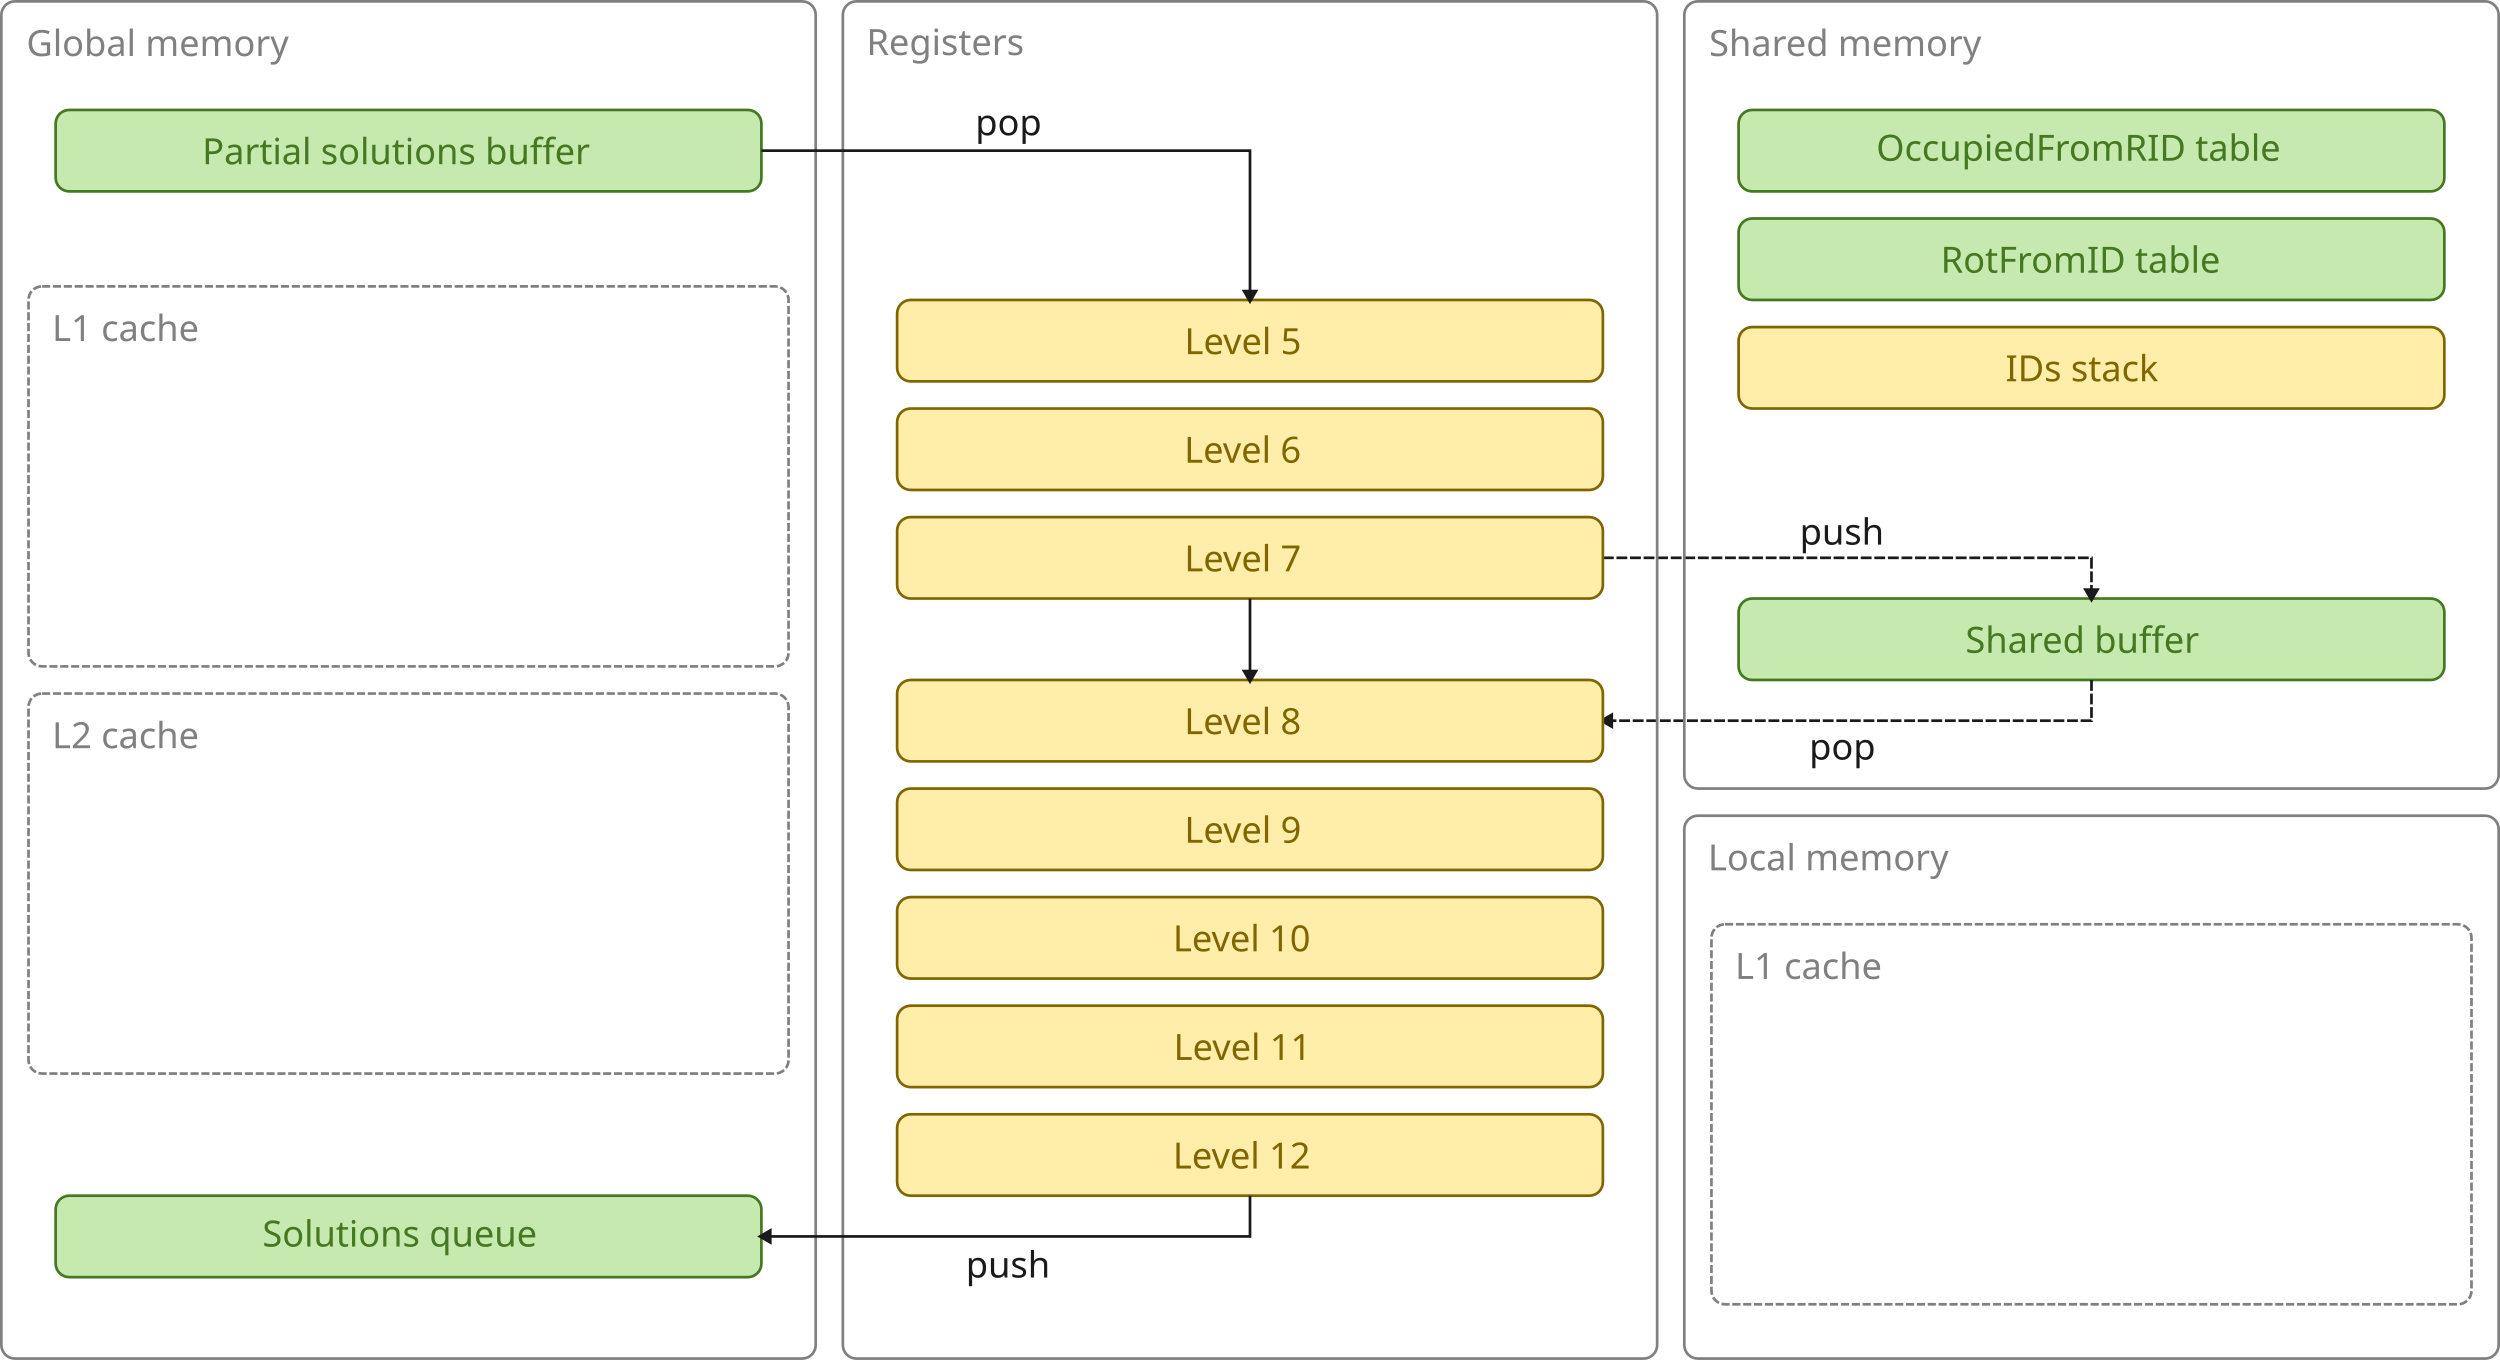
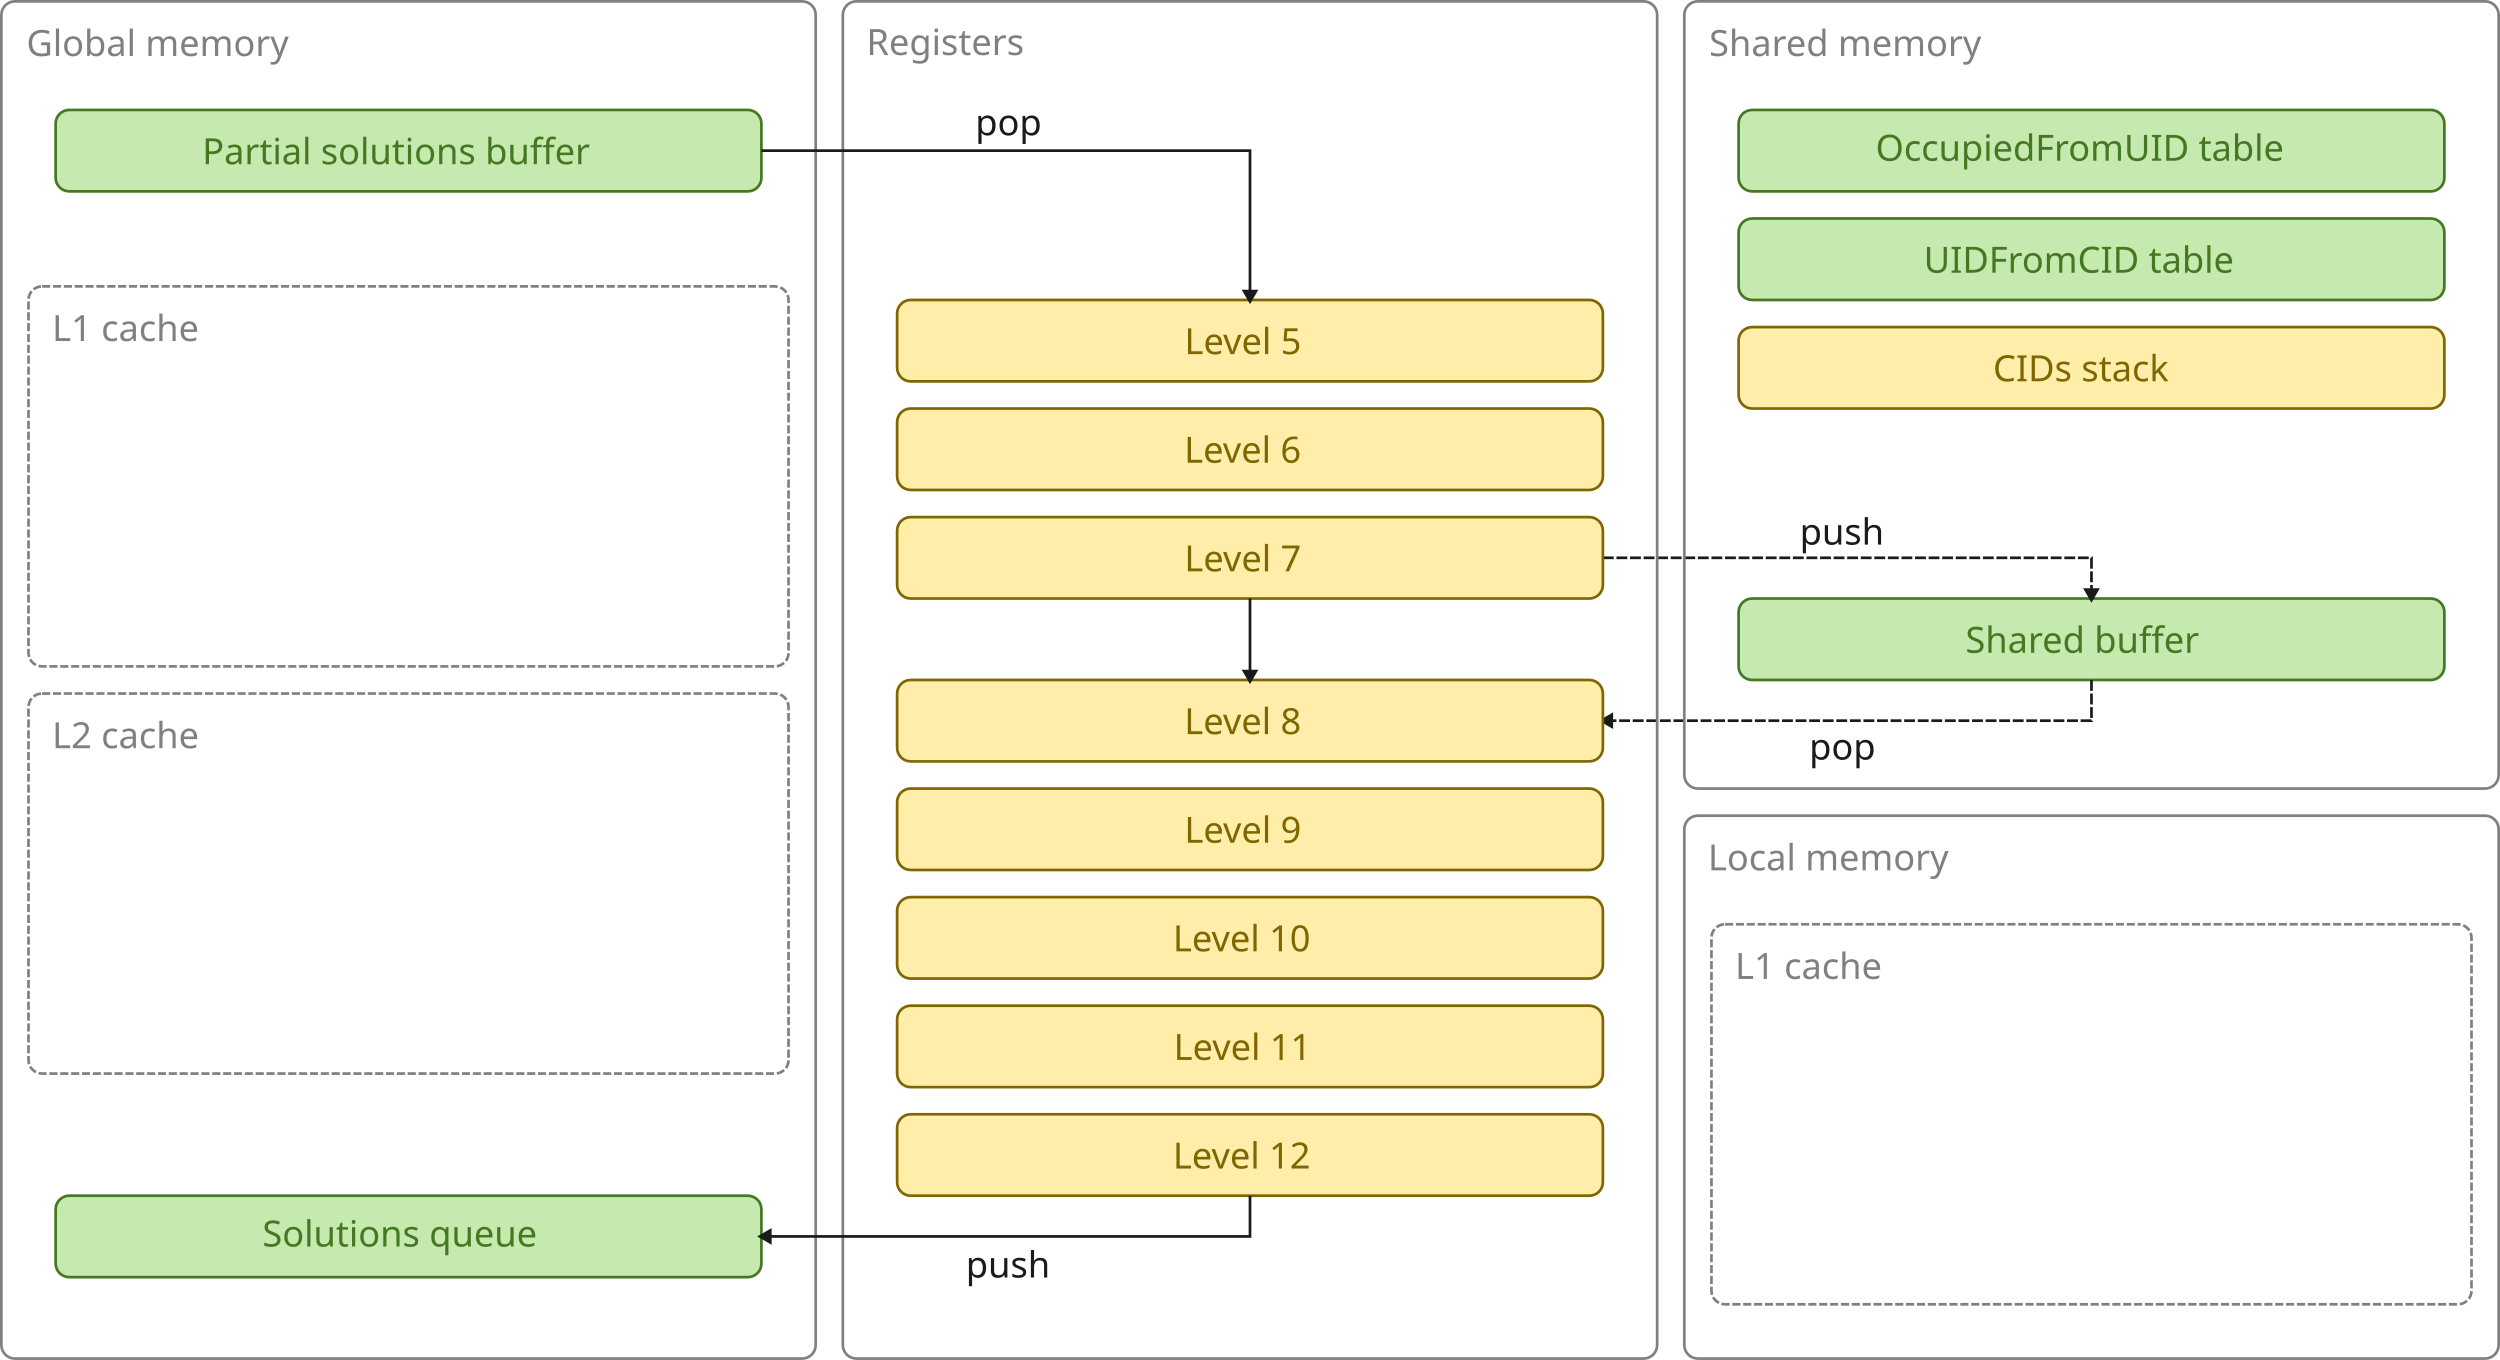
<svg xmlns="http://www.w3.org/2000/svg" width="921" height="501" viewBox="0 0 921 501" version="1.1" id="svg1">
  <defs id="defs1">
    <marker style="overflow:visible" id="marker34" refX="0" refY="0" orient="auto-start-reverse" markerWidth="1" markerHeight="1" viewBox="0 0 1 1" preserveAspectRatio="xMidYMid" markerUnits="userSpaceOnUse">
      <path transform="scale(0.5)" style="fill:context-stroke;fill-rule:evenodd;stroke:context-stroke;stroke-width:1pt" d="M 5.77,0 -2.88,5 V -5 Z" id="path34" />
    </marker>
    <marker style="overflow:visible" id="marker32" refX="0" refY="0" orient="auto-start-reverse" markerWidth="1" markerHeight="1" viewBox="0 0 1 1" preserveAspectRatio="xMidYMid" markerUnits="userSpaceOnUse">
      <path transform="scale(0.5)" style="fill:context-stroke;fill-rule:evenodd;stroke:context-stroke;stroke-width:1pt" d="M 5.77,0 -2.88,5 V -5 Z" id="path32" />
    </marker>
    <linearGradient id="swatch6">
      <stop style="stop-color:#000000;stop-opacity:1;" offset="0" id="stop7" />
    </linearGradient>
    <linearGradient id="swatch2">
      <stop style="stop-color:#000000;stop-opacity:1;" offset="0" id="stop2" />
    </linearGradient>
    <marker style="overflow:visible" id="marker38" refX="0" refY="0" orient="auto-start-reverse" markerWidth="1" markerHeight="1" viewBox="0 0 1 1" preserveAspectRatio="xMidYMid" markerUnits="userSpaceOnUse">
      <path transform="scale(0.5)" style="fill:context-stroke;fill-rule:evenodd;stroke:context-stroke;stroke-width:1pt" d="M 5.77,0 -2.88,5 V -5 Z" id="path38" />
    </marker>
    <marker style="overflow:visible" id="Triangle" refX="0" refY="0" orient="auto-start-reverse" markerWidth="1" markerHeight="1" viewBox="0 0 1 1" preserveAspectRatio="xMidYMid" markerUnits="userSpaceOnUse">
      <path transform="scale(0.5)" style="fill:context-stroke;fill-rule:evenodd;stroke:context-stroke;stroke-width:1pt" d="M 5.77,0 -2.88,5 V -5 Z" id="path135" />
    </marker>
    <marker style="overflow:visible" id="marker36" refX="0" refY="0" orient="auto-start-reverse" markerWidth="1" markerHeight="1" viewBox="0 0 1 1" preserveAspectRatio="xMidYMid" markerUnits="userSpaceOnUse">
      <path transform="scale(0.5)" style="fill:context-stroke;fill-rule:evenodd;stroke:context-stroke;stroke-width:1pt" d="M 5.77,0 -2.88,5 V -5 Z" id="path36" />
    </marker>
  </defs>
  <g id="layer1" transform="translate(-199.5,-199.5)">
    <rect style="fill:#c6e9af;fill-opacity:1;stroke:#447821;stroke-width:1;stroke-dasharray:none;stroke-dashoffset:0;stroke-opacity:1" id="rect_buffer" width="260" height="30" x="840" y="420" rx="5" ry="5" />
    <text xml:space="preserve" style="font-style:normal;font-variant:normal;font-weight:normal;font-stretch:normal;font-size:13.333px;font-family:sans-serif;-inkscape-font-specification:'sans-serif, Normal';font-variant-ligatures:normal;font-variant-caps:normal;font-variant-numeric:normal;font-variant-east-asian:normal;writing-mode:lr-tb;direction:ltr;white-space:pre-wrap;fill:#447821;fill-opacity:1;stroke:none;stroke-width:1;stroke-dasharray:3, 1;stroke-dashoffset:0;stroke-opacity:1" x="923.568" y="439.997" id="text_buffer">
      <tspan id="tspan18" x="923.568" y="439.997">Shared buffer</tspan>
    </text>
    <path style="fill:none;fill-opacity:1;stroke:#1a1a1a;stroke-width:1;stroke-dasharray:4, 1;stroke-dashoffset:0;stroke-opacity:1;marker-end:url(#marker32)" d="m 790,405 h 180 v 13" id="path_pushbuffer" />
    <path style="fill:none;fill-opacity:1;stroke:#1a1a1a;stroke-width:1;stroke-dasharray:4, 1;stroke-dashoffset:0;stroke-opacity:1;marker-end:url(#marker34)" d="m 970,450 v 15 H 792" id="path_popbuffer" />
    <text xml:space="preserve" style="font-style:normal;font-variant:normal;font-weight:normal;font-stretch:normal;font-size:13.333px;font-family:sans-serif;-inkscape-font-specification:'sans-serif, Normal';font-variant-ligatures:normal;font-variant-caps:normal;font-variant-numeric:normal;font-variant-east-asian:normal;writing-mode:lr-tb;direction:ltr;fill:#1a1a1a;fill-opacity:1;stroke:none;stroke-width:1;stroke-dasharray:none;stroke-dashoffset:0;stroke-opacity:1" x="865.996" y="479.318" id="text_popbuffer">
      <tspan id="tspan38-0" x="865.996" y="479.318">pop</tspan>
    </text>
    <text xml:space="preserve" style="font-style:normal;font-variant:normal;font-weight:normal;font-stretch:normal;font-size:13.333px;font-family:sans-serif;-inkscape-font-specification:'sans-serif, Normal';font-variant-ligatures:normal;font-variant-caps:normal;font-variant-numeric:normal;font-variant-east-asian:normal;writing-mode:lr-tb;direction:ltr;fill:#1a1a1a;fill-opacity:1;stroke:none;stroke-width:1;stroke-dasharray:none;stroke-dashoffset:0;stroke-opacity:1" x="862.51" y="400.13" id="text_pushbuffer">
      <tspan id="tspan39" x="862.51" y="400.13">push</tspan>
    </text>
    <rect style="fill:#ffeeaa;fill-opacity:1;stroke:#806600;stroke-width:1;stroke-dasharray:none;stroke-dashoffset:0;stroke-opacity:1" id="rect_level5" width="260" height="30" x="530" y="310" rx="5" ry="5" />
    <text xml:space="preserve" style="font-style:normal;font-variant:normal;font-weight:normal;font-stretch:normal;font-size:13.333px;font-family:sans-serif;-inkscape-font-specification:'sans-serif, Normal';font-variant-ligatures:normal;font-variant-caps:normal;font-variant-numeric:normal;font-variant-east-asian:normal;writing-mode:lr-tb;direction:ltr;white-space:pre-wrap;fill:#806600;fill-opacity:1;stroke:none;stroke-width:1;stroke-dasharray:3, 1;stroke-dashoffset:0;stroke-opacity:1" x="635.869" y="329.964" id="text_level5">
      <tspan id="tspan19" x="635.869" y="329.964">Level 5</tspan>
    </text>
    <rect style="fill:#ffeeaa;fill-opacity:1;stroke:#806600;stroke-width:1;stroke-dasharray:none;stroke-dashoffset:0;stroke-opacity:1" id="rect_level6" width="260" height="30" x="530" y="350" rx="5" ry="5" />
    <text xml:space="preserve" style="font-style:normal;font-variant:normal;font-weight:normal;font-stretch:normal;font-size:13.333px;font-family:sans-serif;-inkscape-font-specification:'sans-serif, Normal';font-variant-ligatures:normal;font-variant-caps:normal;font-variant-numeric:normal;font-variant-east-asian:normal;writing-mode:lr-tb;direction:ltr;white-space:pre-wrap;fill:#806600;fill-opacity:1;stroke:none;stroke-width:1;stroke-dasharray:3, 1;stroke-dashoffset:0;stroke-opacity:1" x="635.759" y="369.964" id="text_level6">
      <tspan id="tspan20" x="635.759" y="369.964">Level 6</tspan>
    </text>
    <rect style="fill:#ffeeaa;fill-opacity:1;stroke:#806600;stroke-width:1;stroke-dasharray:none;stroke-dashoffset:0;stroke-opacity:1" id="rect_level7" width="260" height="30" x="530" y="390" rx="5" ry="5" />
    <text xml:space="preserve" style="font-style:normal;font-variant:normal;font-weight:normal;font-stretch:normal;font-size:13.333px;font-family:sans-serif;-inkscape-font-specification:'sans-serif, Normal';font-variant-ligatures:normal;font-variant-caps:normal;font-variant-numeric:normal;font-variant-east-asian:normal;writing-mode:lr-tb;direction:ltr;white-space:pre-wrap;fill:#806600;fill-opacity:1;stroke:none;stroke-width:1;stroke-dasharray:3, 1;stroke-dashoffset:0;stroke-opacity:1" x="635.817" y="409.98" id="text_level7">
      <tspan id="tspan21" x="635.817" y="409.98">Level 7</tspan>
    </text>
    <rect style="fill:#ffeeaa;fill-opacity:1;stroke:#806600;stroke-width:1;stroke-dasharray:none;stroke-dashoffset:0;stroke-opacity:1" id="rect_level8" width="260" height="30" x="530" y="450" rx="5" ry="5" />
    <text xml:space="preserve" style="font-style:normal;font-variant:normal;font-weight:normal;font-stretch:normal;font-size:13.333px;font-family:sans-serif;-inkscape-font-specification:'sans-serif, Normal';font-variant-ligatures:normal;font-variant-caps:normal;font-variant-numeric:normal;font-variant-east-asian:normal;writing-mode:lr-tb;direction:ltr;white-space:pre-wrap;fill:#806600;fill-opacity:1;stroke:none;stroke-width:1;stroke-dasharray:3, 1;stroke-dashoffset:0;stroke-opacity:1" x="635.794" y="469.954" id="text_level8">
      <tspan id="tspan22" x="635.794" y="469.954">Level 8</tspan>
    </text>
    <rect style="fill:#ffeeaa;fill-opacity:1;stroke:#806600;stroke-width:1;stroke-dasharray:none;stroke-dashoffset:0;stroke-opacity:1" id="rect_level9" width="260" height="30" x="530" y="490" rx="5" ry="5" />
    <text xml:space="preserve" style="font-style:normal;font-variant:normal;font-weight:normal;font-stretch:normal;font-size:13.333px;font-family:sans-serif;-inkscape-font-specification:'sans-serif, Normal';font-variant-ligatures:normal;font-variant-caps:normal;font-variant-numeric:normal;font-variant-east-asian:normal;writing-mode:lr-tb;direction:ltr;white-space:pre-wrap;fill:#806600;fill-opacity:1;stroke:none;stroke-width:1;stroke-dasharray:3, 1;stroke-dashoffset:0;stroke-opacity:1" x="635.837" y="509.971" id="text_level9">
      <tspan id="tspan23" x="635.837" y="509.971">Level 9</tspan>
    </text>
    <rect style="fill:#ffeeaa;fill-opacity:1;stroke:#806600;stroke-width:1;stroke-dasharray:none;stroke-dashoffset:0;stroke-opacity:1" id="rect_level10" width="260" height="30" x="530" y="530" rx="5" ry="5" />
    <rect style="fill:#ffeeaa;fill-opacity:1;stroke:#806600;stroke-width:1;stroke-dasharray:none;stroke-dashoffset:0;stroke-opacity:1" id="rect_level11" width="260" height="30" x="530" y="570" rx="5" ry="5" />
    <rect style="fill:#ffeeaa;fill-opacity:1;stroke:#806600;stroke-width:1;stroke-dasharray:none;stroke-dashoffset:0;stroke-opacity:1" id="rect_level12" width="260" height="30" x="530" y="610" rx="5" ry="5" />
    <text xml:space="preserve" style="font-style:normal;font-variant:normal;font-weight:normal;font-stretch:normal;font-size:13.333px;font-family:sans-serif;-inkscape-font-specification:'sans-serif, Normal';font-variant-ligatures:normal;font-variant-caps:normal;font-variant-numeric:normal;font-variant-east-asian:normal;writing-mode:lr-tb;direction:ltr;white-space:pre-wrap;fill:#806600;fill-opacity:1;stroke:none;stroke-width:1;stroke-dasharray:3, 1;stroke-dashoffset:0;stroke-opacity:1" x="631.592" y="629.98" id="text_level12">
      <tspan id="tspan26" x="631.592" y="629.98">Level 12</tspan>
    </text>
    <text xml:space="preserve" style="font-style:normal;font-variant:normal;font-weight:normal;font-stretch:normal;font-size:13.333px;font-family:sans-serif;-inkscape-font-specification:'sans-serif, Normal';font-variant-ligatures:normal;font-variant-caps:normal;font-variant-numeric:normal;font-variant-east-asian:normal;writing-mode:lr-tb;direction:ltr;white-space:pre-wrap;fill:#806600;fill-opacity:1;stroke:none;stroke-width:1;stroke-dasharray:3, 1;stroke-dashoffset:0;stroke-opacity:1" x="631.598" y="549.964" id="text_level10">
      <tspan id="tspan24" x="631.598" y="549.964">Level 10</tspan>
    </text>
    <text xml:space="preserve" style="font-style:normal;font-variant:normal;font-weight:normal;font-stretch:normal;font-size:13.333px;font-family:sans-serif;-inkscape-font-specification:'sans-serif, Normal';font-variant-ligatures:normal;font-variant-caps:normal;font-variant-numeric:normal;font-variant-east-asian:normal;writing-mode:lr-tb;direction:ltr;white-space:pre-wrap;fill:#806600;fill-opacity:1;stroke:none;stroke-width:1;stroke-dasharray:3, 1;stroke-dashoffset:0;stroke-opacity:1" x="631.869" y="589.98" id="text_level11">
      <tspan id="tspan25" x="631.869" y="589.98">Level 11</tspan>
    </text>
    <path style="fill:none;fill-opacity:1;stroke:#1a1a1a;stroke-width:1;stroke-dasharray:none;stroke-dashoffset:0;stroke-opacity:1;marker-end:url(#marker38)" d="m 660,420 v 28" id="path_direct" />
    <text xml:space="preserve" style="font-style:normal;font-variant:normal;font-weight:normal;font-stretch:normal;font-size:13.333px;font-family:sans-serif;-inkscape-font-specification:'sans-serif, Normal';font-variant-ligatures:normal;font-variant-caps:normal;font-variant-numeric:normal;font-variant-east-asian:normal;writing-mode:lr-tb;direction:ltr;fill:#1a1a1a;fill-opacity:1;stroke:none;stroke-width:1;stroke-dasharray:none;stroke-dashoffset:0;stroke-opacity:1" x="558.796" y="249.318" id="text_poppartials">
      <tspan id="tspan38" x="558.796" y="249.318">pop</tspan>
    </text>
    <text xml:space="preserve" style="font-style:normal;font-variant:normal;font-weight:normal;font-stretch:normal;font-size:13.333px;font-family:sans-serif;-inkscape-font-specification:'sans-serif, Normal';font-variant-ligatures:normal;font-variant-caps:normal;font-variant-numeric:normal;font-variant-east-asian:normal;writing-mode:lr-tb;direction:ltr;fill:#808080;fill-opacity:1;stroke:none;stroke-width:5;stroke-dasharray:none;stroke-opacity:1" x="518.698" y="219.759" id="text_registers">
      <tspan id="tspan3" x="518.698" y="219.759">Registers</tspan>
    </text>
    <text xml:space="preserve" style="font-style:normal;font-variant:normal;font-weight:normal;font-stretch:normal;font-size:13.333px;font-family:sans-serif;-inkscape-font-specification:'sans-serif, Normal';font-variant-ligatures:normal;font-variant-caps:normal;font-variant-numeric:normal;font-variant-east-asian:normal;writing-mode:lr-tb;direction:ltr;fill:#808080;fill-opacity:1;stroke:none;stroke-width:5;stroke-dasharray:none;stroke-opacity:1" x="209.251" y="220.13" id="text_global">
      <tspan id="tspan12" x="209.251" y="220.13">Global memory</tspan>
    </text>
    <rect style="fill:none;fill-opacity:1;stroke:#808080;stroke-width:1;stroke-dasharray:none;stroke-dashoffset:0;stroke-opacity:1" id="rect_global" width="300" height="500" x="200" y="200" rx="5" ry="5" />
    <rect style="fill:none;fill-opacity:1;stroke:#808080;stroke-width:1;stroke-dasharray:none;stroke-dashoffset:0;stroke-opacity:1" id="rect_registers" width="300" height="500" x="510" y="200" rx="5" ry="5" />
    <text xml:space="preserve" style="font-style:normal;font-variant:normal;font-weight:normal;font-stretch:normal;font-size:13.333px;font-family:sans-serif;-inkscape-font-specification:'sans-serif, Normal';font-variant-ligatures:normal;font-variant-caps:normal;font-variant-numeric:normal;font-variant-east-asian:normal;writing-mode:lr-tb;direction:ltr;fill:#808080;fill-opacity:1;stroke:none;stroke-width:5;stroke-dasharray:none;stroke-opacity:1" x="829.128" y="220.13" id="text_shared">
      <tspan id="tspan13" x="829.128" y="220.13">Shared memory</tspan>
    </text>
    <text xml:space="preserve" style="font-style:normal;font-variant:normal;font-weight:normal;font-stretch:normal;font-size:13.333px;font-family:sans-serif;-inkscape-font-specification:'sans-serif, Normal';font-variant-ligatures:normal;font-variant-caps:normal;font-variant-numeric:normal;font-variant-east-asian:normal;writing-mode:lr-tb;direction:ltr;fill:#808080;fill-opacity:1;stroke:none;stroke-width:5;stroke-dasharray:none;stroke-opacity:1" x="828.698" y="520.13" id="text_local">
      <tspan id="tspan8" x="828.698" y="520.13">Local memory</tspan>
    </text>
    <rect style="fill:none;fill-opacity:1;stroke:#808080;stroke-width:1;stroke-dasharray:none;stroke-dashoffset:0;stroke-opacity:1" id="rect_shared" width="300" height="290" x="820" y="200" rx="5" ry="5" />
    <rect style="fill:#c6e9af;fill-opacity:1;stroke:#447821;stroke-width:1;stroke-dasharray:none;stroke-dashoffset:0;stroke-opacity:1" id="rect_partials" width="260" height="30" x="220" y="240" rx="5.019" ry="5" />
    <text xml:space="preserve" style="font-style:normal;font-variant:normal;font-weight:normal;font-stretch:normal;font-size:13.333px;font-family:sans-serif;-inkscape-font-specification:'sans-serif, Normal';font-variant-ligatures:normal;font-variant-caps:normal;font-variant-numeric:normal;font-variant-east-asian:normal;writing-mode:lr-tb;direction:ltr;fill:#808080;fill-opacity:1;stroke:none;stroke-width:5;stroke-dasharray:none;stroke-opacity:1" x="218.698" y="475.13" id="text_l2">
      <tspan id="tspan14" x="218.698" y="475.13">L2 cache</tspan>
    </text>
    <rect style="fill:none;fill-opacity:1;stroke:#808080;stroke-width:1;stroke-dasharray:3, 1;stroke-dashoffset:0;stroke-opacity:1" id="rect_l2" width="280" height="140" x="210" y="455" rx="5" ry="5" />
    <text xml:space="preserve" style="font-style:normal;font-variant:normal;font-weight:normal;font-stretch:normal;font-size:13.333px;font-family:sans-serif;-inkscape-font-specification:'sans-serif, Normal';font-variant-ligatures:normal;font-variant-caps:normal;font-variant-numeric:normal;font-variant-east-asian:normal;writing-mode:lr-tb;direction:ltr;white-space:pre-wrap;fill:#447821;fill-opacity:1;stroke:none;stroke-width:1;stroke-dasharray:3, 1;stroke-dashoffset:0;stroke-opacity:1" x="274.001" y="259.997" id="text_partials">
      <tspan id="tspan2" x="274.001" y="259.997">Partial solutions buffer</tspan>
    </text>
    <rect style="fill:#c6e9af;fill-opacity:1;stroke:#447821;stroke-width:1;stroke-dasharray:none;stroke-dashoffset:0;stroke-opacity:1" id="rect_occupied" width="260" height="30" x="840" y="240" rx="5" ry="5" />
-     <rect style="fill:#c6e9af;fill-opacity:1;stroke:#447821;stroke-width:1;stroke-dasharray:none;stroke-dashoffset:0;stroke-opacity:1" id="rect_rot" width="260" height="30" x="840" y="280" rx="5" ry="5" />
-     <text xml:space="preserve" style="font-style:normal;font-variant:normal;font-weight:normal;font-stretch:normal;font-size:13.333px;font-family:sans-serif;-inkscape-font-specification:'sans-serif, Normal';font-variant-ligatures:normal;font-variant-caps:normal;font-variant-numeric:normal;font-variant-east-asian:normal;writing-mode:lr-tb;direction:ltr;white-space:pre-wrap;fill:#447821;fill-opacity:1;stroke:none;stroke-width:1;stroke-dasharray:3, 1;stroke-dashoffset:0;stroke-opacity:1" x="914.45" y="299.964" id="text_rot">
-       <tspan id="tspan11" x="914.45" y="299.964">RotFromID table</tspan>
+     <rect style="fill:#c6e9af;fill-opacity:1;stroke:#447821;stroke-width:1;stroke-dasharray:none;stroke-dashoffset:0;stroke-opacity:1" id="rect_uid" width="260" height="30" x="840" y="280" rx="5" ry="5" />
+     <text xml:space="preserve" style="font-style:normal;font-variant:normal;font-weight:normal;font-stretch:normal;font-size:13.333px;font-family:sans-serif;-inkscape-font-specification:'sans-serif, Normal';font-variant-ligatures:normal;font-variant-caps:normal;font-variant-numeric:normal;font-variant-east-asian:normal;writing-mode:lr-tb;direction:ltr;white-space:pre-wrap;fill:#447821;fill-opacity:1;stroke:none;stroke-width:1;stroke-dasharray:3, 1;stroke-dashoffset:0;stroke-opacity:1" x="908.19" y="299.964" id="text_uid">
+       <tspan id="tspan9" x="908.19" y="299.964">UIDFromCID table</tspan>
    </text>
-     <text xml:space="preserve" style="font-style:normal;font-variant:normal;font-weight:normal;font-stretch:normal;font-size:13.333px;font-family:sans-serif;-inkscape-font-specification:'sans-serif, Normal';font-variant-ligatures:normal;font-variant-caps:normal;font-variant-numeric:normal;font-variant-east-asian:normal;writing-mode:lr-tb;direction:ltr;white-space:pre-wrap;fill:#447821;fill-opacity:1;stroke:none;stroke-width:1;stroke-dasharray:3, 1;stroke-dashoffset:0;stroke-opacity:1" x="890.716" y="258.724" id="text_occupied">
-       <tspan id="tspan10" x="890.716" y="258.724">OccupiedFromRID table</tspan>
+     <text xml:space="preserve" style="font-style:normal;font-variant:normal;font-weight:normal;font-stretch:normal;font-size:13.333px;font-family:sans-serif;-inkscape-font-specification:'sans-serif, Normal';font-variant-ligatures:normal;font-variant-caps:normal;font-variant-numeric:normal;font-variant-east-asian:normal;writing-mode:lr-tb;direction:ltr;white-space:pre-wrap;fill:#447821;fill-opacity:1;stroke:none;stroke-width:1;stroke-dasharray:3, 1;stroke-dashoffset:0;stroke-opacity:1" x="890.472" y="258.724" id="text_occupied">
+       <tspan id="tspan5" x="890.472" y="258.724">OccupiedFromUID table</tspan>
    </text>
    <rect style="fill:#c6e9af;fill-opacity:1;stroke:#447821;stroke-width:1;stroke-dasharray:none;stroke-dashoffset:0;stroke-opacity:1" id="rect_solutions" width="260" height="30" x="220" y="640" rx="5.019" ry="5" />
    <text xml:space="preserve" style="font-style:normal;font-variant:normal;font-weight:normal;font-stretch:normal;font-size:13.333px;font-family:sans-serif;-inkscape-font-specification:'sans-serif, Normal';font-variant-ligatures:normal;font-variant-caps:normal;font-variant-numeric:normal;font-variant-east-asian:normal;writing-mode:lr-tb;direction:ltr;white-space:pre-wrap;fill:#447821;fill-opacity:1;stroke:none;stroke-width:1;stroke-dasharray:3, 1;stroke-dashoffset:0;stroke-opacity:1" x="296.166" y="658.724" id="text_solutions">
      <tspan id="tspan16" x="296.166" y="658.724">Solutions queue</tspan>
    </text>
    <path style="fill:none;fill-opacity:1;stroke:#1a1a1a;stroke-width:1;stroke-dasharray:none;stroke-dashoffset:0;stroke-opacity:1;marker-end:url(#Triangle)" d="m 480,255 h 180 v 53" id="path_poppartials" />
    <path style="fill:none;fill-opacity:1;stroke:#1a1a1a;stroke-width:1;stroke-dasharray:none;stroke-dashoffset:0;stroke-opacity:1;marker-end:url(#marker36)" d="m 660,640 v 15 H 482" id="path_pushsolutions" />
    <text xml:space="preserve" style="font-style:normal;font-variant:normal;font-weight:normal;font-stretch:normal;font-size:13.333px;font-family:sans-serif;-inkscape-font-specification:'sans-serif, Normal';font-variant-ligatures:normal;font-variant-caps:normal;font-variant-numeric:normal;font-variant-east-asian:normal;writing-mode:lr-tb;direction:ltr;fill:#1a1a1a;fill-opacity:1;stroke:none;stroke-width:1;stroke-dasharray:none;stroke-dashoffset:0;stroke-opacity:1" x="555.309" y="670.13" id="text_pushsolutions">
      <tspan id="tspan39-8" x="555.309" y="670.13">push</tspan>
    </text>
    <text xml:space="preserve" style="font-style:normal;font-variant:normal;font-weight:normal;font-stretch:normal;font-size:13.333px;font-family:sans-serif;-inkscape-font-specification:'sans-serif, Normal';font-variant-ligatures:normal;font-variant-caps:normal;font-variant-numeric:normal;font-variant-east-asian:normal;writing-mode:lr-tb;direction:ltr;fill:#808080;fill-opacity:1;stroke:none;stroke-width:5;stroke-dasharray:none;stroke-opacity:1" x="838.698" y="560.13" id="text_locall1">
      <tspan id="tspan6" x="838.698" y="560.13">L1 cache</tspan>
    </text>
    <rect style="fill:none;fill-opacity:1;stroke:#808080;stroke-width:1;stroke-dasharray:3, 1;stroke-dashoffset:0;stroke-opacity:1" id="rect_locall1" width="280" height="140" x="830" y="540" rx="5" ry="5" />
-     <rect style="fill:#ffeeaa;fill-opacity:1;stroke:#806600;stroke-width:1;stroke-dasharray:none;stroke-dashoffset:0;stroke-opacity:1" id="rect_ids" width="260" height="30" x="840" y="320" rx="5" ry="5" />
-     <text xml:space="preserve" style="font-style:normal;font-variant:normal;font-weight:normal;font-stretch:normal;font-size:13.333px;font-family:sans-serif;-inkscape-font-specification:'sans-serif, Normal';font-variant-ligatures:normal;font-variant-caps:normal;font-variant-numeric:normal;font-variant-east-asian:normal;writing-mode:lr-tb;direction:ltr;white-space:pre-wrap;fill:#806600;fill-opacity:1;stroke:none;stroke-width:1;stroke-dasharray:3, 1;stroke-dashoffset:0;stroke-opacity:1" x="938.314" y="339.964" id="text_ids">
-       <tspan id="tspan15" x="938.314" y="339.964">IDs stack</tspan>
+     <rect style="fill:#ffeeaa;fill-opacity:1;stroke:#806600;stroke-width:1;stroke-dasharray:none;stroke-dashoffset:0;stroke-opacity:1" id="rect_cids" width="260" height="30" x="840" y="320" rx="5" ry="5" />
+     <text xml:space="preserve" style="font-style:normal;font-variant:normal;font-weight:normal;font-stretch:normal;font-size:13.333px;font-family:sans-serif;-inkscape-font-specification:'sans-serif, Normal';font-variant-ligatures:normal;font-variant-caps:normal;font-variant-numeric:normal;font-variant-east-asian:normal;writing-mode:lr-tb;direction:ltr;white-space:pre-wrap;fill:#806600;fill-opacity:1;stroke:none;stroke-width:1;stroke-dasharray:3, 1;stroke-dashoffset:0;stroke-opacity:1" x="933.731" y="339.964" id="text_cids">
+       <tspan id="tspan1" x="933.731" y="339.964">CIDs stack</tspan>
    </text>
    <rect style="fill:none;fill-opacity:1;stroke:#808080;stroke-width:1;stroke-dasharray:none;stroke-dashoffset:0;stroke-opacity:1" id="rect_local" width="300" height="200" x="820" y="500" rx="5" ry="5" />
    <rect style="fill:none;fill-opacity:1;stroke:#808080;stroke-width:1;stroke-dasharray:3, 1;stroke-dashoffset:0;stroke-opacity:1" id="rect_l1" width="280" height="140" x="210" y="305" rx="5" ry="5" />
    <text xml:space="preserve" style="font-style:normal;font-variant:normal;font-weight:normal;font-stretch:normal;font-size:13.333px;font-family:sans-serif;-inkscape-font-specification:'sans-serif, Normal';font-variant-ligatures:normal;font-variant-caps:normal;font-variant-numeric:normal;font-variant-east-asian:normal;writing-mode:lr-tb;direction:ltr;fill:#808080;fill-opacity:1;stroke:none;stroke-width:5;stroke-dasharray:none;stroke-opacity:1" x="218.698" y="325.13" id="text_l1">
      <tspan id="tspan4" x="218.698" y="325.13">L1 cache</tspan>
    </text>
  </g>
</svg>
